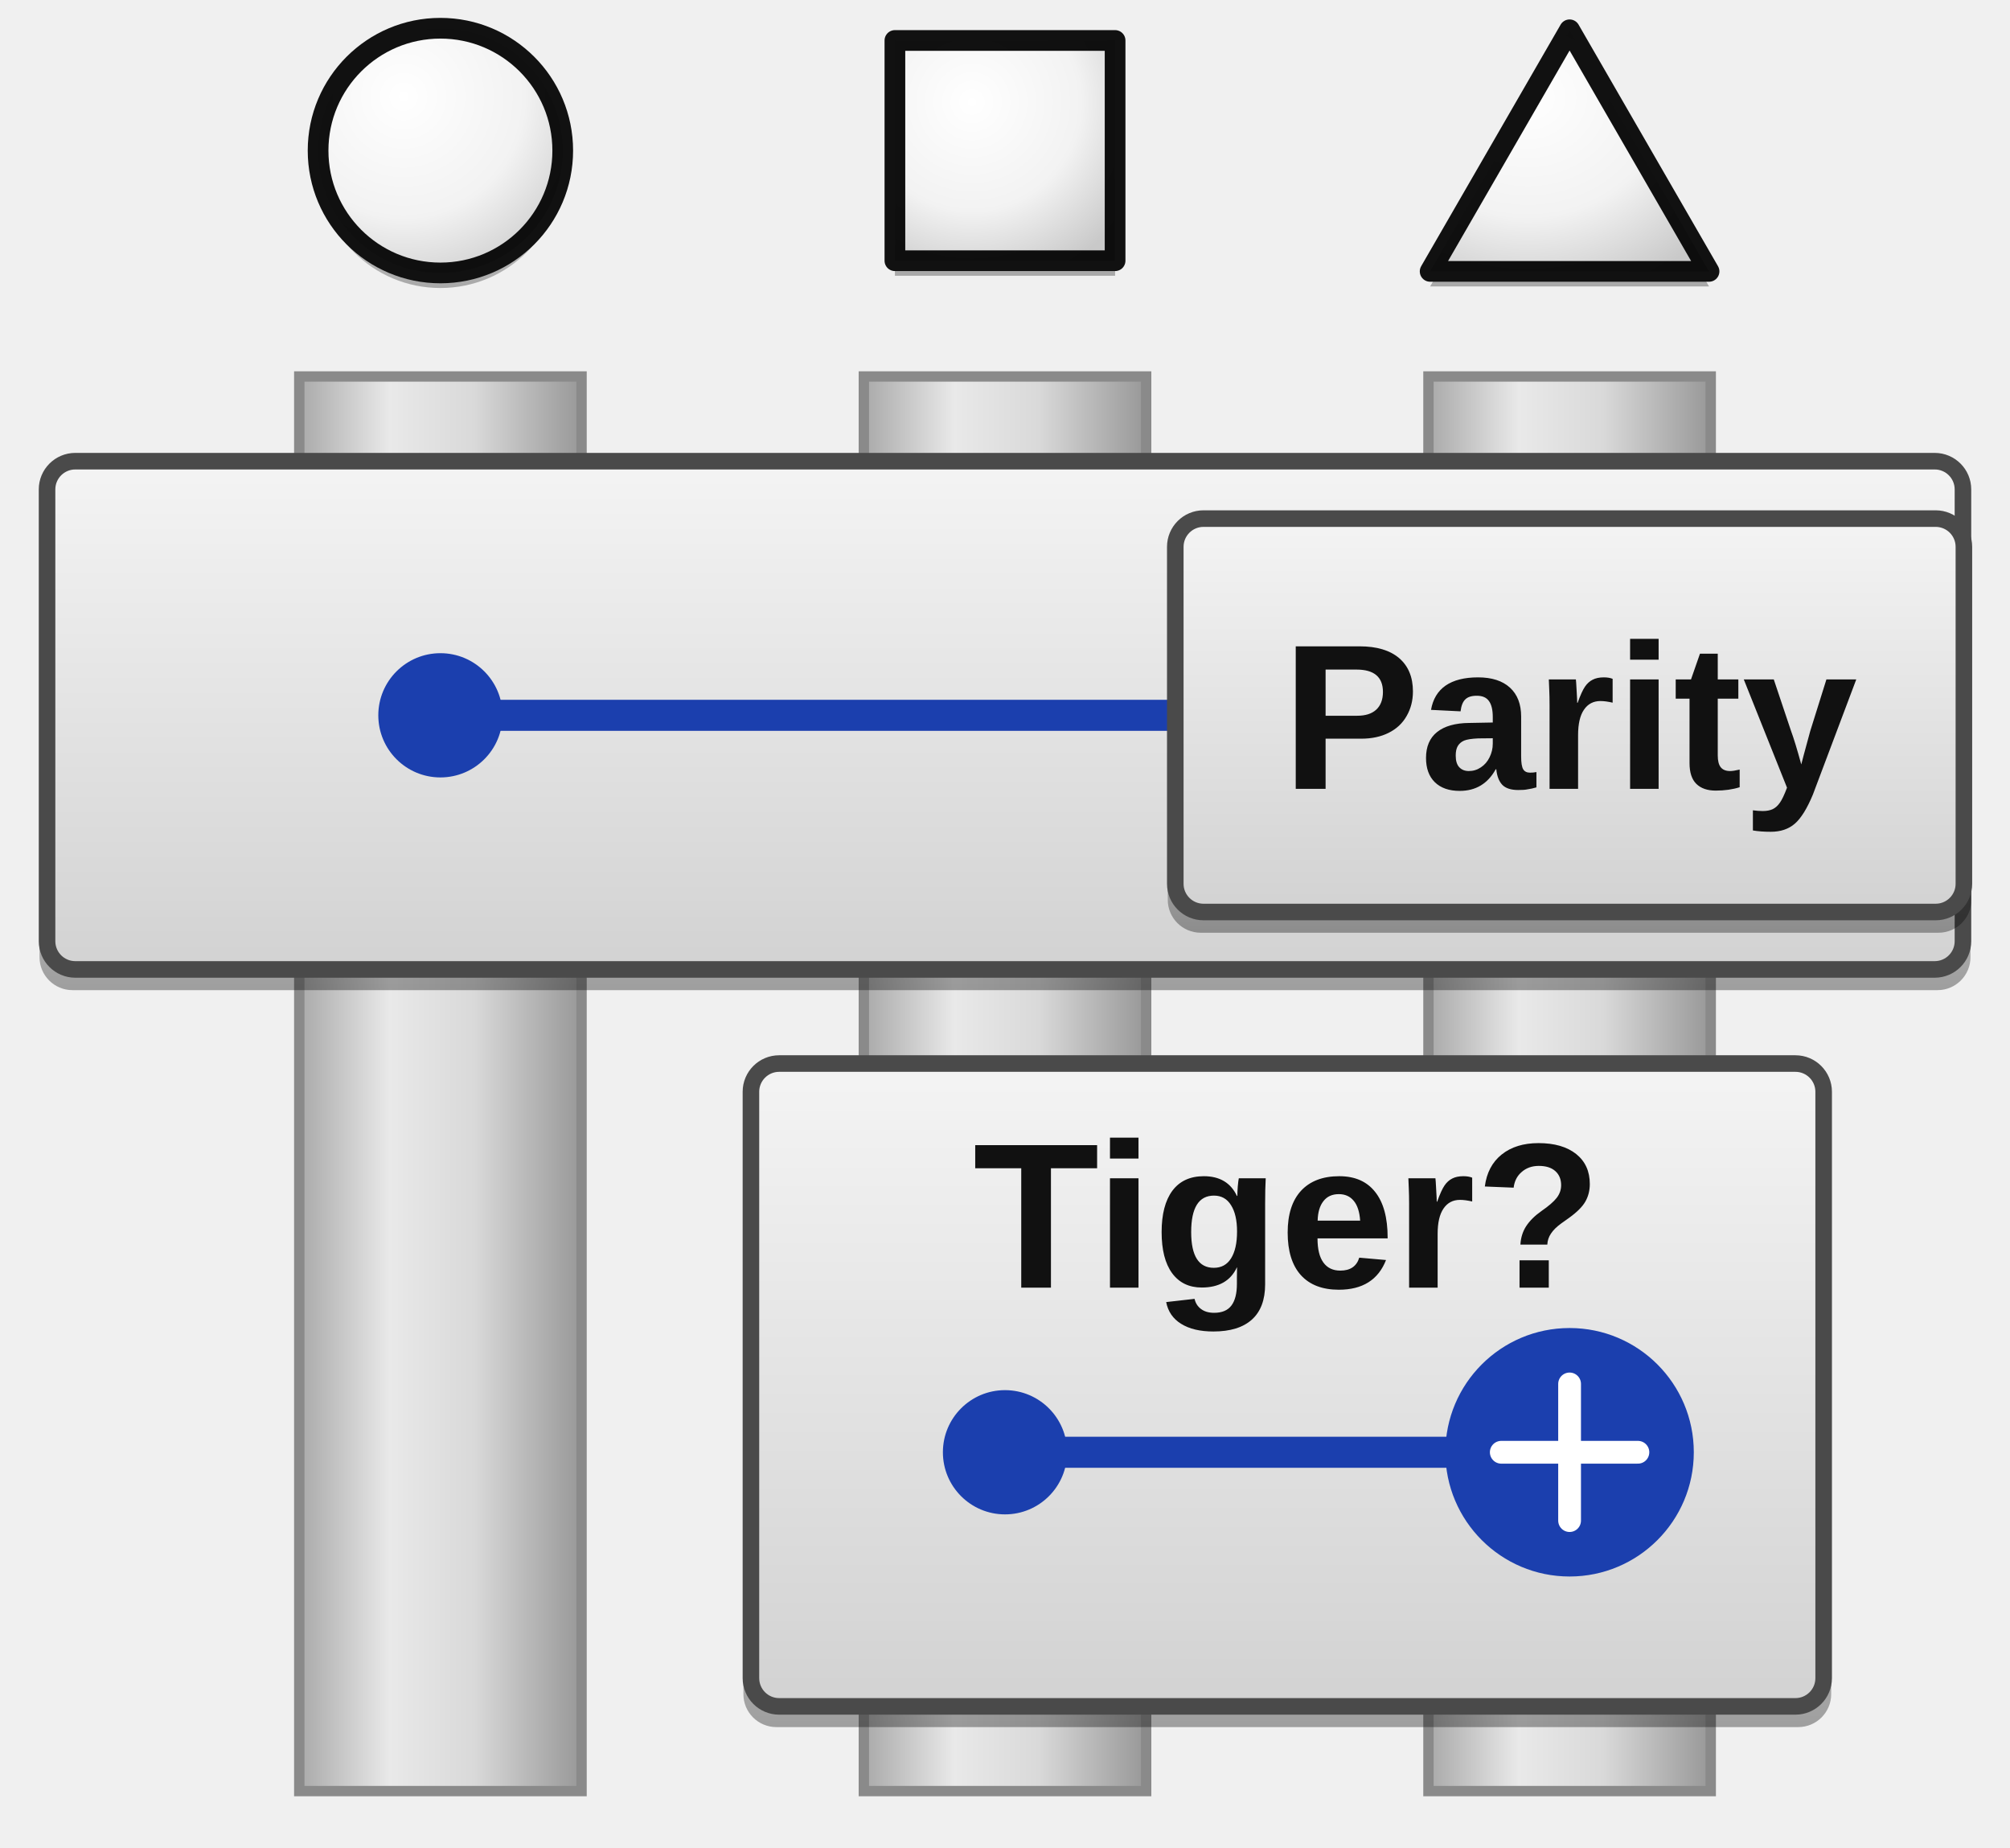
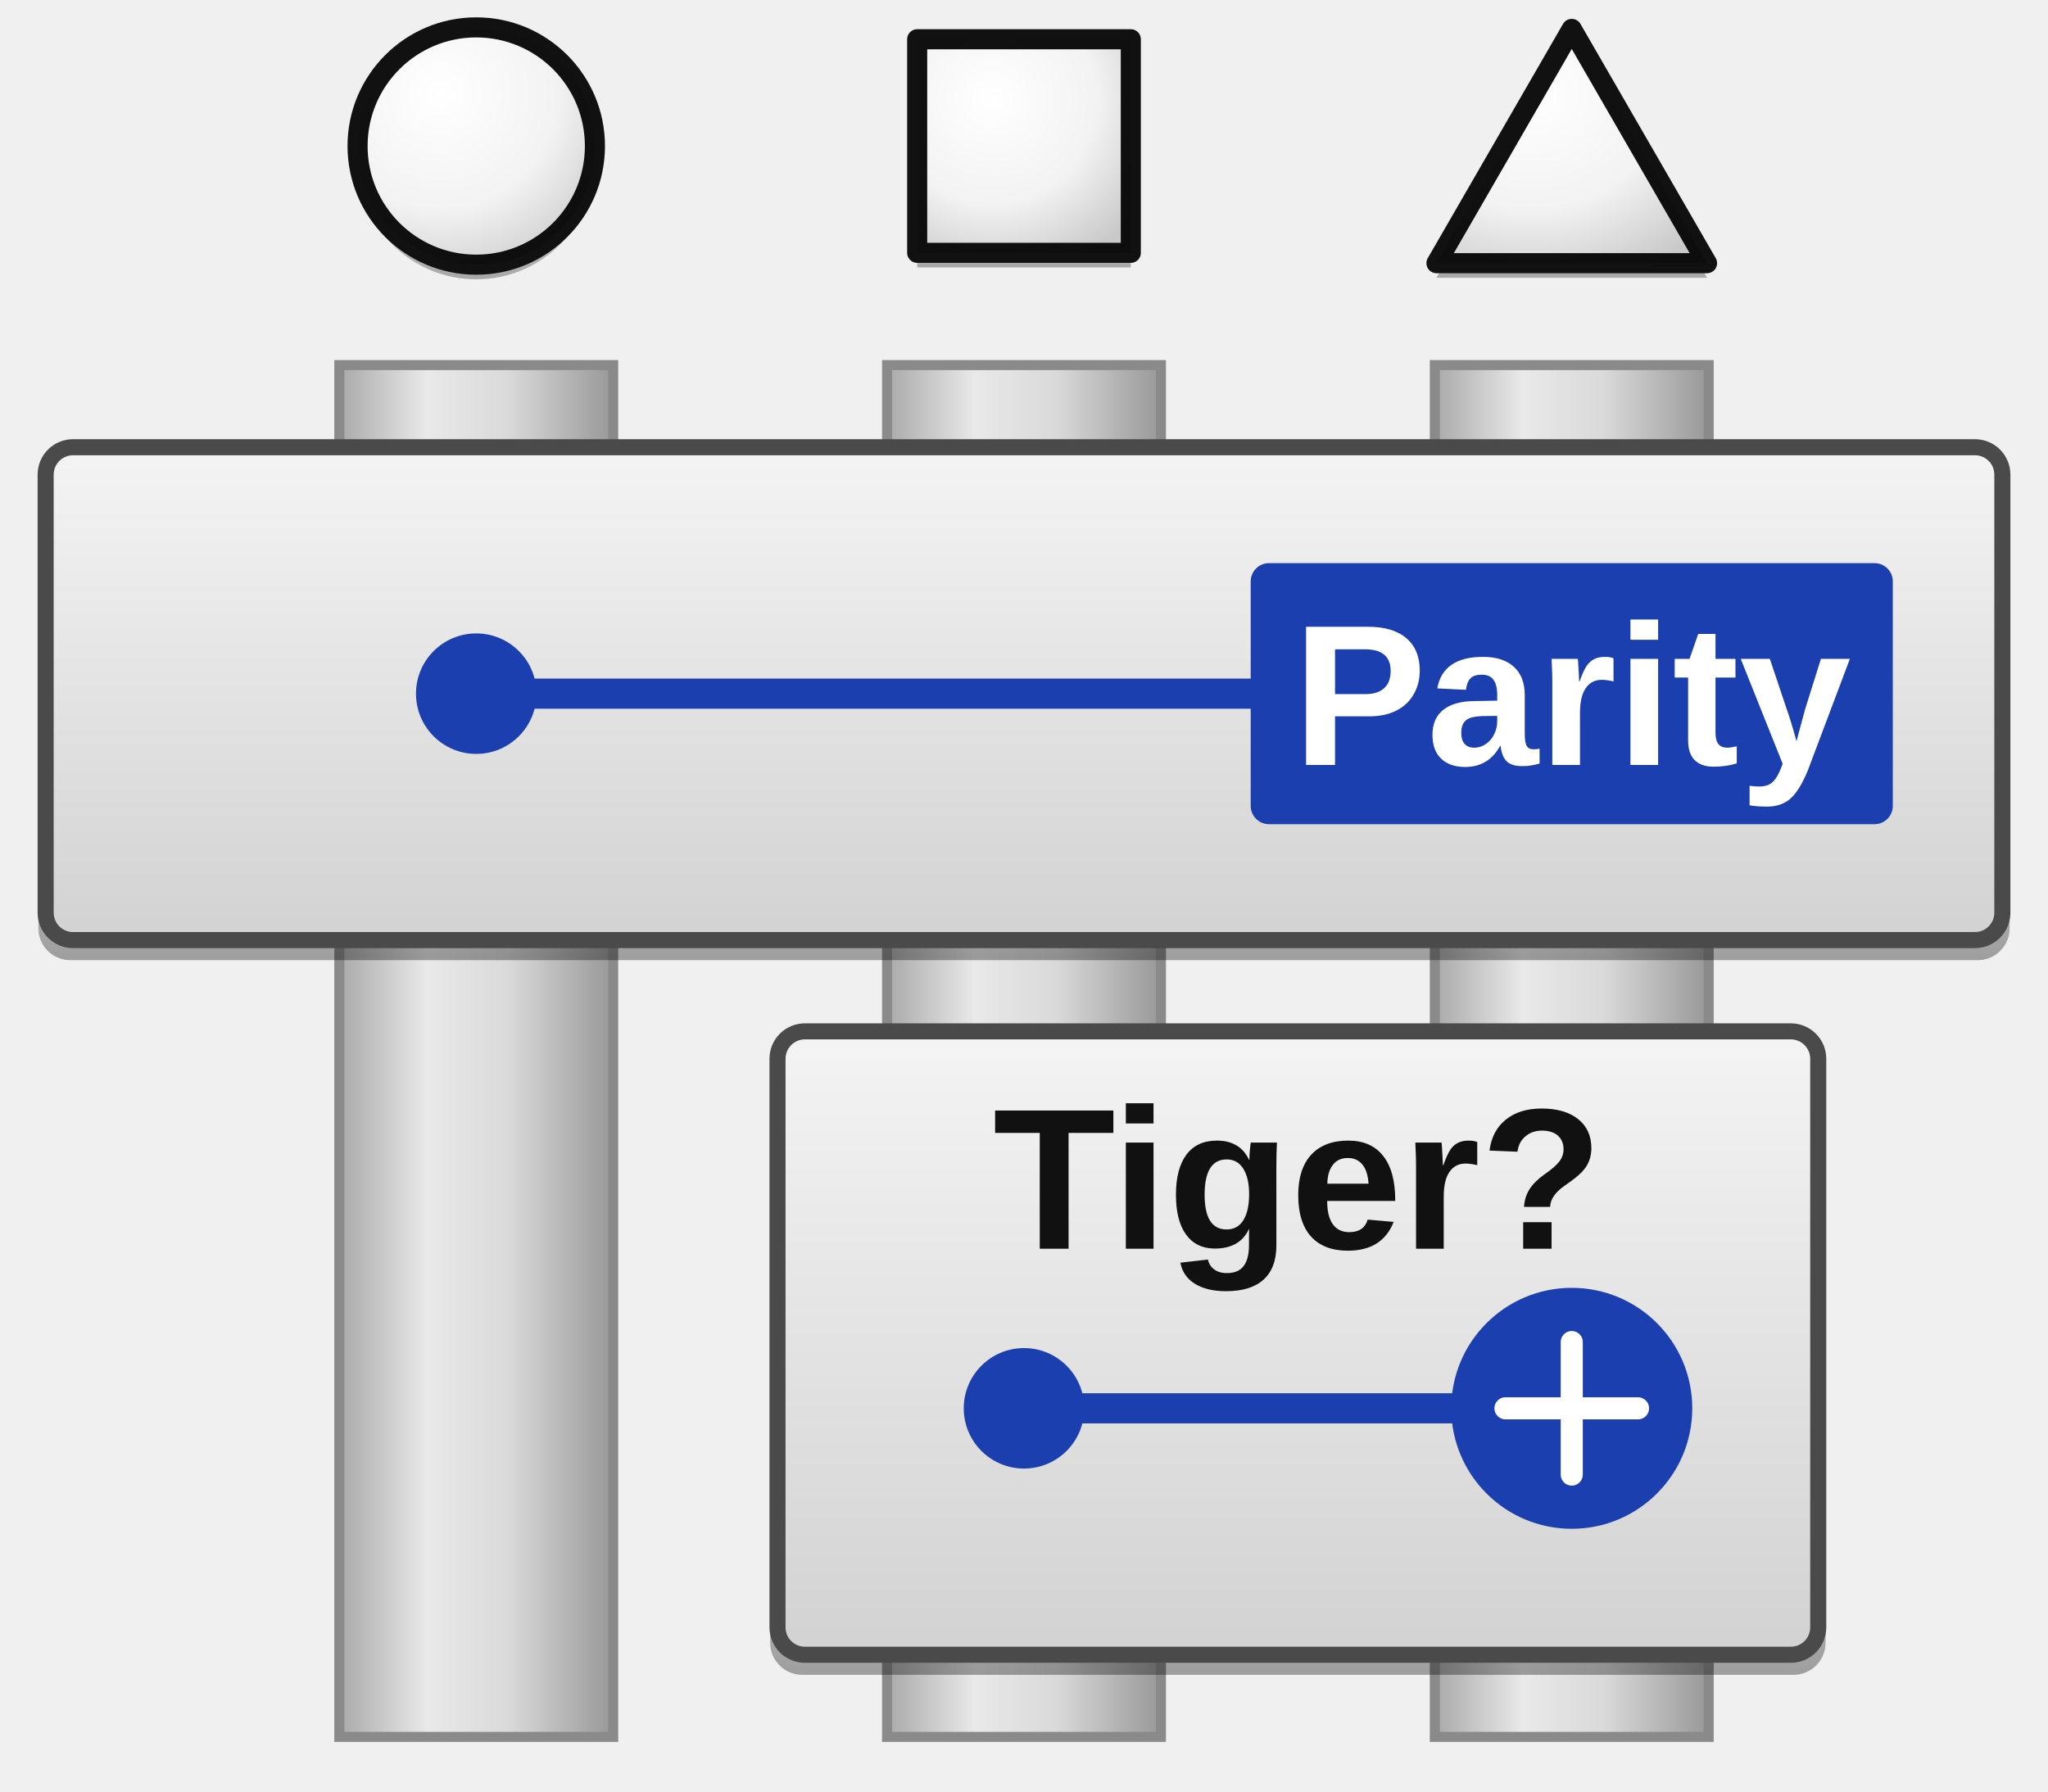
- <svg xmlns="http://www.w3.org/2000/svg" viewBox="-46.803 -3 213.606 196.3" width="213.606" height="196.3" shape-rendering="geometricPrecision">
+ <svg xmlns="http://www.w3.org/2000/svg" viewBox="-52.167 -3 224.335 196.3" width="224.335" height="196.3" shape-rendering="geometricPrecision">
  <defs>
    <linearGradient id="ms-pipe" x1="0" y1="0" x2="1" y2="0">
      <stop offset="0%" stop-color="#a9a9a9" />
      <stop offset="32%" stop-color="#e9e9e9" />
      <stop offset="62%" stop-color="#d9d9d9" />
      <stop offset="100%" stop-color="#989898" />
    </linearGradient>
    <linearGradient id="ms-gate" x1="0" y1="0" x2="0" y2="1">
      <stop offset="0%" stop-color="#f4f4f4" />
      <stop offset="100%" stop-color="#d2d2d2" />
    </linearGradient>
    <linearGradient id="ms-shadow" x1="0" y1="0" x2="0" y2="1">
      <stop offset="0%" stop-color="#000000" stop-opacity="0" />
      <stop offset="55%" stop-color="#000000" stop-opacity="0.119" />
      <stop offset="100%" stop-color="#000000" stop-opacity="0.34" />
    </linearGradient>
    <linearGradient id="ms-qubit-shadow" x1="0" y1="0" x2="0" y2="1">
      <stop offset="0%" stop-color="#000000" stop-opacity="0" />
      <stop offset="55%" stop-color="#000000" stop-opacity="0.105" />
      <stop offset="100%" stop-color="#000000" stop-opacity="0.3" />
    </linearGradient>
    <radialGradient id="ms-qubit-lit" cx="0.34" cy="0.27" r="0.78">
      <stop offset="0%" stop-color="#ffffff" stop-opacity="0.46" />
      <stop offset="45%" stop-color="#ffffff" stop-opacity="0.11" />
      <stop offset="100%" stop-color="#ffffff" stop-opacity="0" />
    </radialGradient>
    <radialGradient id="ms-qubit-dim" cx="0.35" cy="0.28" r="0.85">
      <stop offset="0%" stop-color="#000000" stop-opacity="0" />
      <stop offset="58%" stop-color="#000000" stop-opacity="0.05" />
      <stop offset="100%" stop-color="#000000" stop-opacity="0.21" />
    </radialGradient>
  </defs>
  <g>
    <g data-key="pipe:1:n0">
      <rect x="-15" y="37" width="30" height="9" fill="url(#ms-pipe)" stroke="#8a8a8a" stroke-width="1.1" />
    </g>
    <g data-key="pipe:1:controlled@1-3#0">
      <rect x="-15" y="100" width="30" height="87.3" fill="url(#ms-pipe)" stroke="#8a8a8a" stroke-width="1.1" />
    </g>
    <g data-key="pipe:2:n0">
      <rect x="45" y="37" width="30" height="9" fill="url(#ms-pipe)" stroke="#8a8a8a" stroke-width="1.1" />
    </g>
    <g data-key="pipe:2:controlled@1-3#0">
      <rect x="45" y="100" width="30" height="10" fill="url(#ms-pipe)" stroke="#8a8a8a" stroke-width="1.1" />
    </g>
    <g data-key="pipe:2:controlled@2-3#0">
      <rect x="45" y="178.3" width="30" height="9" fill="url(#ms-pipe)" stroke="#8a8a8a" stroke-width="1.1" />
    </g>
    <g data-key="pipe:3:n0">
      <rect x="105" y="37" width="30" height="9" fill="url(#ms-pipe)" stroke="#8a8a8a" stroke-width="1.1" />
    </g>
    <g data-key="pipe:3:controlled@1-3#0">
      <rect x="105" y="100" width="30" height="10" fill="url(#ms-pipe)" stroke="#8a8a8a" stroke-width="1.1" />
    </g>
    <g data-key="pipe:3:controlled@2-3#0">
      <rect x="105" y="178.3" width="30" height="9" fill="url(#ms-pipe)" stroke="#8a8a8a" stroke-width="1.1" />
    </g>
    <g data-key="controlled@1-3#0">
-       <rect x="-42.603" y="48.2" width="205.206" height="54" rx="3.5" fill="url(#ms-shadow)" stroke="none" />
-       <rect x="-41.803" y="46" width="203.606" height="54" rx="3" fill="url(#ms-gate)" stroke="#4a4a4a" stroke-width="1.76" />
+       <rect x="-47.967" y="48.2" width="215.935" height="54" rx="3.5" fill="url(#ms-shadow)" stroke="none" />
+       <rect x="-47.167" y="46" width="214.335" height="54" rx="3" fill="url(#ms-gate)" stroke="#4a4a4a" stroke-width="1.76" />
    </g>
    <g data-key="controlled@2-3#0">
      <rect x="32.2" y="112.2" width="115.6" height="68.3" rx="3.5" fill="url(#ms-shadow)" stroke="none" />
      <rect x="33" y="110" width="114" height="68.3" rx="3" fill="url(#ms-gate)" stroke="#4a4a4a" stroke-width="1.76" />
    </g>
    <g transform="translate(0 13)">
      <g transform="translate(0 1.6)">
        <path d="M-13 0A13 13 0 1 0 13 0A13 13 0 1 0 -13 0Z" fill="url(#ms-qubit-shadow)" stroke="none" />
      </g>
      <path d="M-13 0A13 13 0 1 0 13 0A13 13 0 1 0 -13 0Z" fill="#ffffff" stroke="#111111" stroke-width="2.2" stroke-linejoin="round" />
      <path d="M-13 0A13 13 0 1 0 13 0A13 13 0 1 0 -13 0Z" fill="url(#ms-qubit-dim)" stroke="none" />
    </g>
    <g transform="translate(60 13)">
      <g transform="translate(0 1.6)">
        <path d="M-11.7 -11.7L11.7 -11.7L11.7 11.7L-11.7 11.7Z" fill="url(#ms-qubit-shadow)" stroke="none" />
      </g>
      <path d="M-11.7 -11.7L11.7 -11.7L11.7 11.7L-11.7 11.7Z" fill="#ffffff" stroke="#111111" stroke-width="2.2" stroke-linejoin="round" />
      <path d="M-11.7 -11.7L11.7 -11.7L11.7 11.7L-11.7 11.7Z" fill="url(#ms-qubit-dim)" stroke="none" />
    </g>
    <g transform="translate(120 13)">
      <g transform="translate(0 1.6)">
        <path d="M0 -12.834L14.82 12.834L-14.82 12.834Z" fill="url(#ms-qubit-shadow)" stroke="none" />
      </g>
      <path d="M0 -12.834L14.82 12.834L-14.82 12.834Z" fill="#ffffff" stroke="#111111" stroke-width="2.2" stroke-linejoin="round" />
      <path d="M0 -12.834L14.82 12.834L-14.82 12.834Z" fill="url(#ms-qubit-dim)" stroke="none" />
    </g>
    <g data-key="controlled@1-3#0">
-       <line x1="0" y1="73" x2="78.097" y2="73" stroke="#1b3fae" stroke-width="3.3" stroke-linecap="round" />
+       <line x1="0" y1="73" x2="84.833" y2="73" stroke="#1b3fae" stroke-width="3.3" stroke-linecap="round" />
    </g>
    <g data-key="controlled@1-3#0">
      <circle cx="0" cy="73" r="6.6" fill="#1b3fae" />
    </g>
    <g data-key="controlled@1-3#0">
-       <rect x="77.297" y="54.3" width="85.406" height="41.8" rx="3.5" fill="url(#ms-shadow)" stroke="none" />
-       <rect x="78.097" y="52.1" width="83.806" height="41.8" rx="3" fill="url(#ms-gate)" stroke="#4a4a4a" stroke-width="1.76" />
-       <text x="120" y="80.81" text-anchor="middle" font-family="ui-sans-serif, system-ui, -apple-system, 'Helvetica Neue', Arial, sans-serif" font-size="22" font-weight="600" fill="#111111">Parity</text>
+       <rect x="84.833" y="58.7" width="70.335" height="28.6" rx="2" fill="#1b3fae" />
+       <text x="120" y="80.81" text-anchor="middle" font-family="ui-sans-serif, system-ui, -apple-system, 'Helvetica Neue', Arial, sans-serif" font-size="22" font-weight="700" fill="#ffffff">Parity</text>
    </g>
    <g data-key="controlled@2-3#0">
      <line x1="60" y1="151.3" x2="120" y2="151.3" stroke="#1b3fae" stroke-width="3.3" stroke-linecap="round" />
    </g>
    <g data-key="controlled@2-3#0">
      <circle cx="60" cy="151.3" r="6.6" fill="#1b3fae" />
    </g>
    <g data-key="controlled@2-3#0">
      <circle cx="120" cy="151.3" r="13.2" fill="#1b3fae" />
      <line x1="112.74" y1="151.3" x2="127.26" y2="151.3" stroke="#ffffff" stroke-width="2.42" stroke-linecap="round" />
      <line x1="120" y1="144.04" x2="120" y2="158.56" stroke="#ffffff" stroke-width="2.42" stroke-linecap="round" />
    </g>
    <g data-key="controlled@2-3#0">
      <text x="90" y="133.81" text-anchor="middle" font-family="ui-sans-serif, system-ui, -apple-system, 'Helvetica Neue', Arial, sans-serif" font-size="22" font-weight="600" fill="#111111">Tiger?</text>
    </g>
  </g>
</svg>
